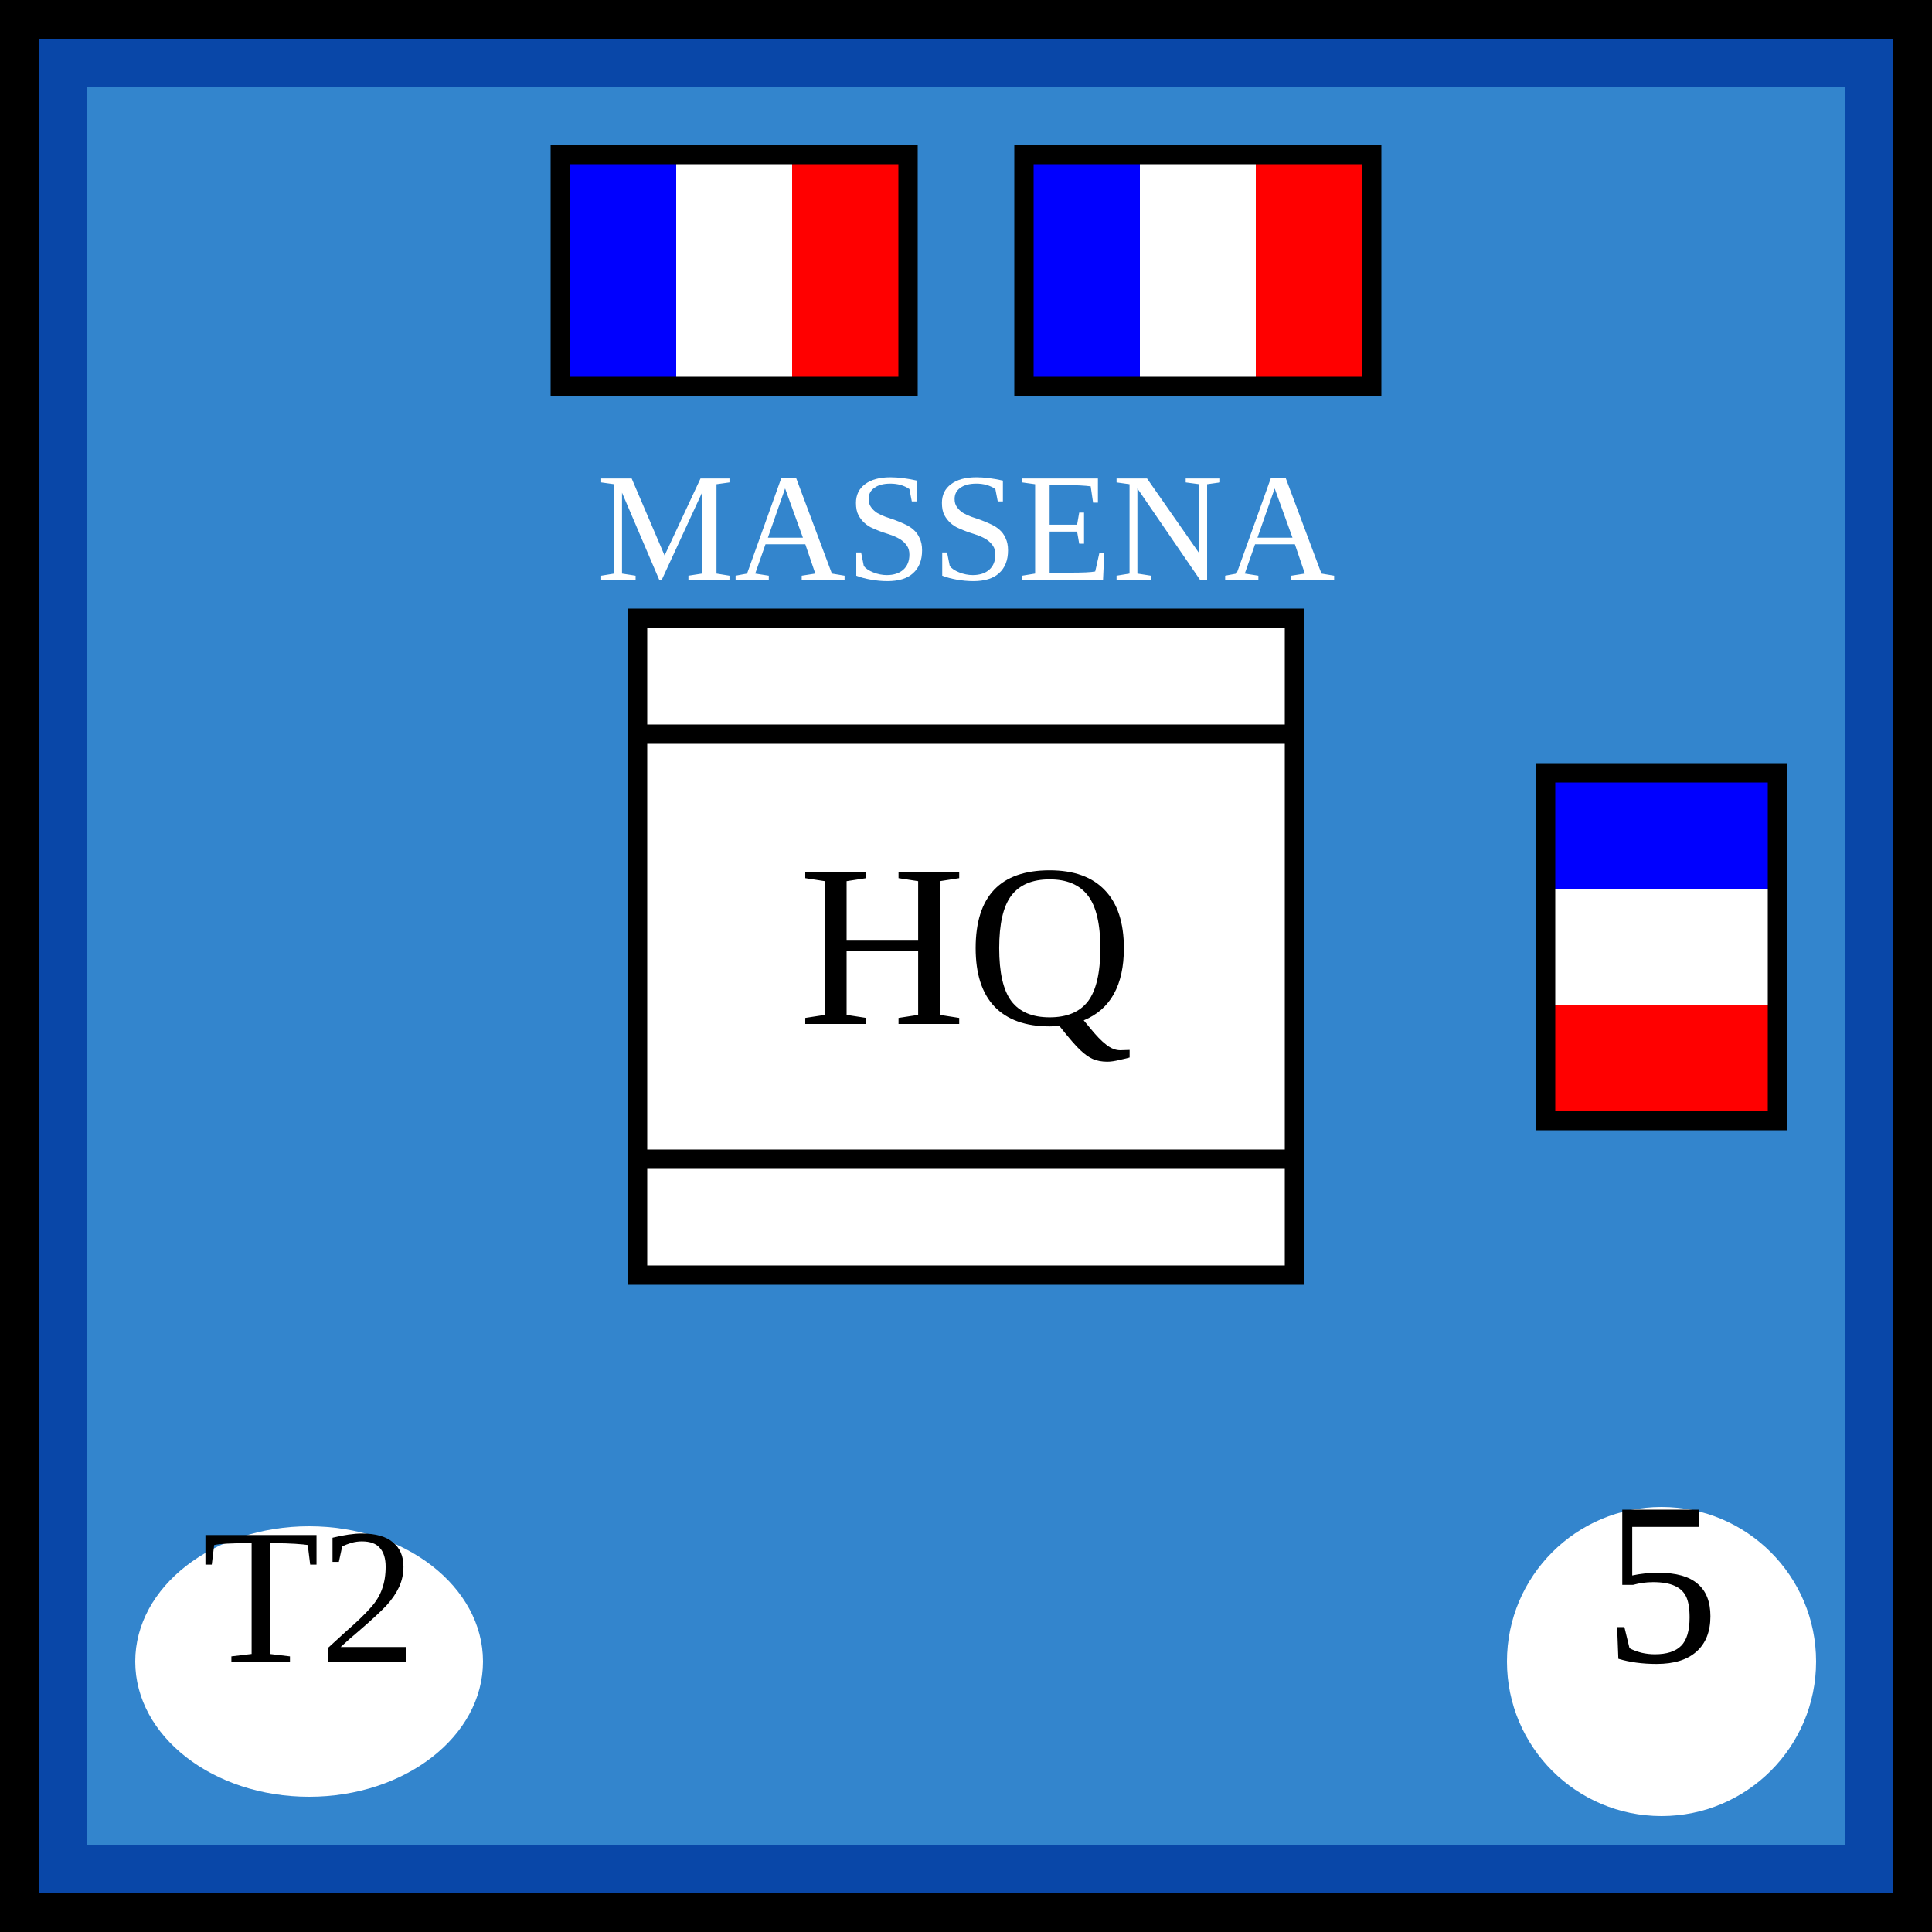
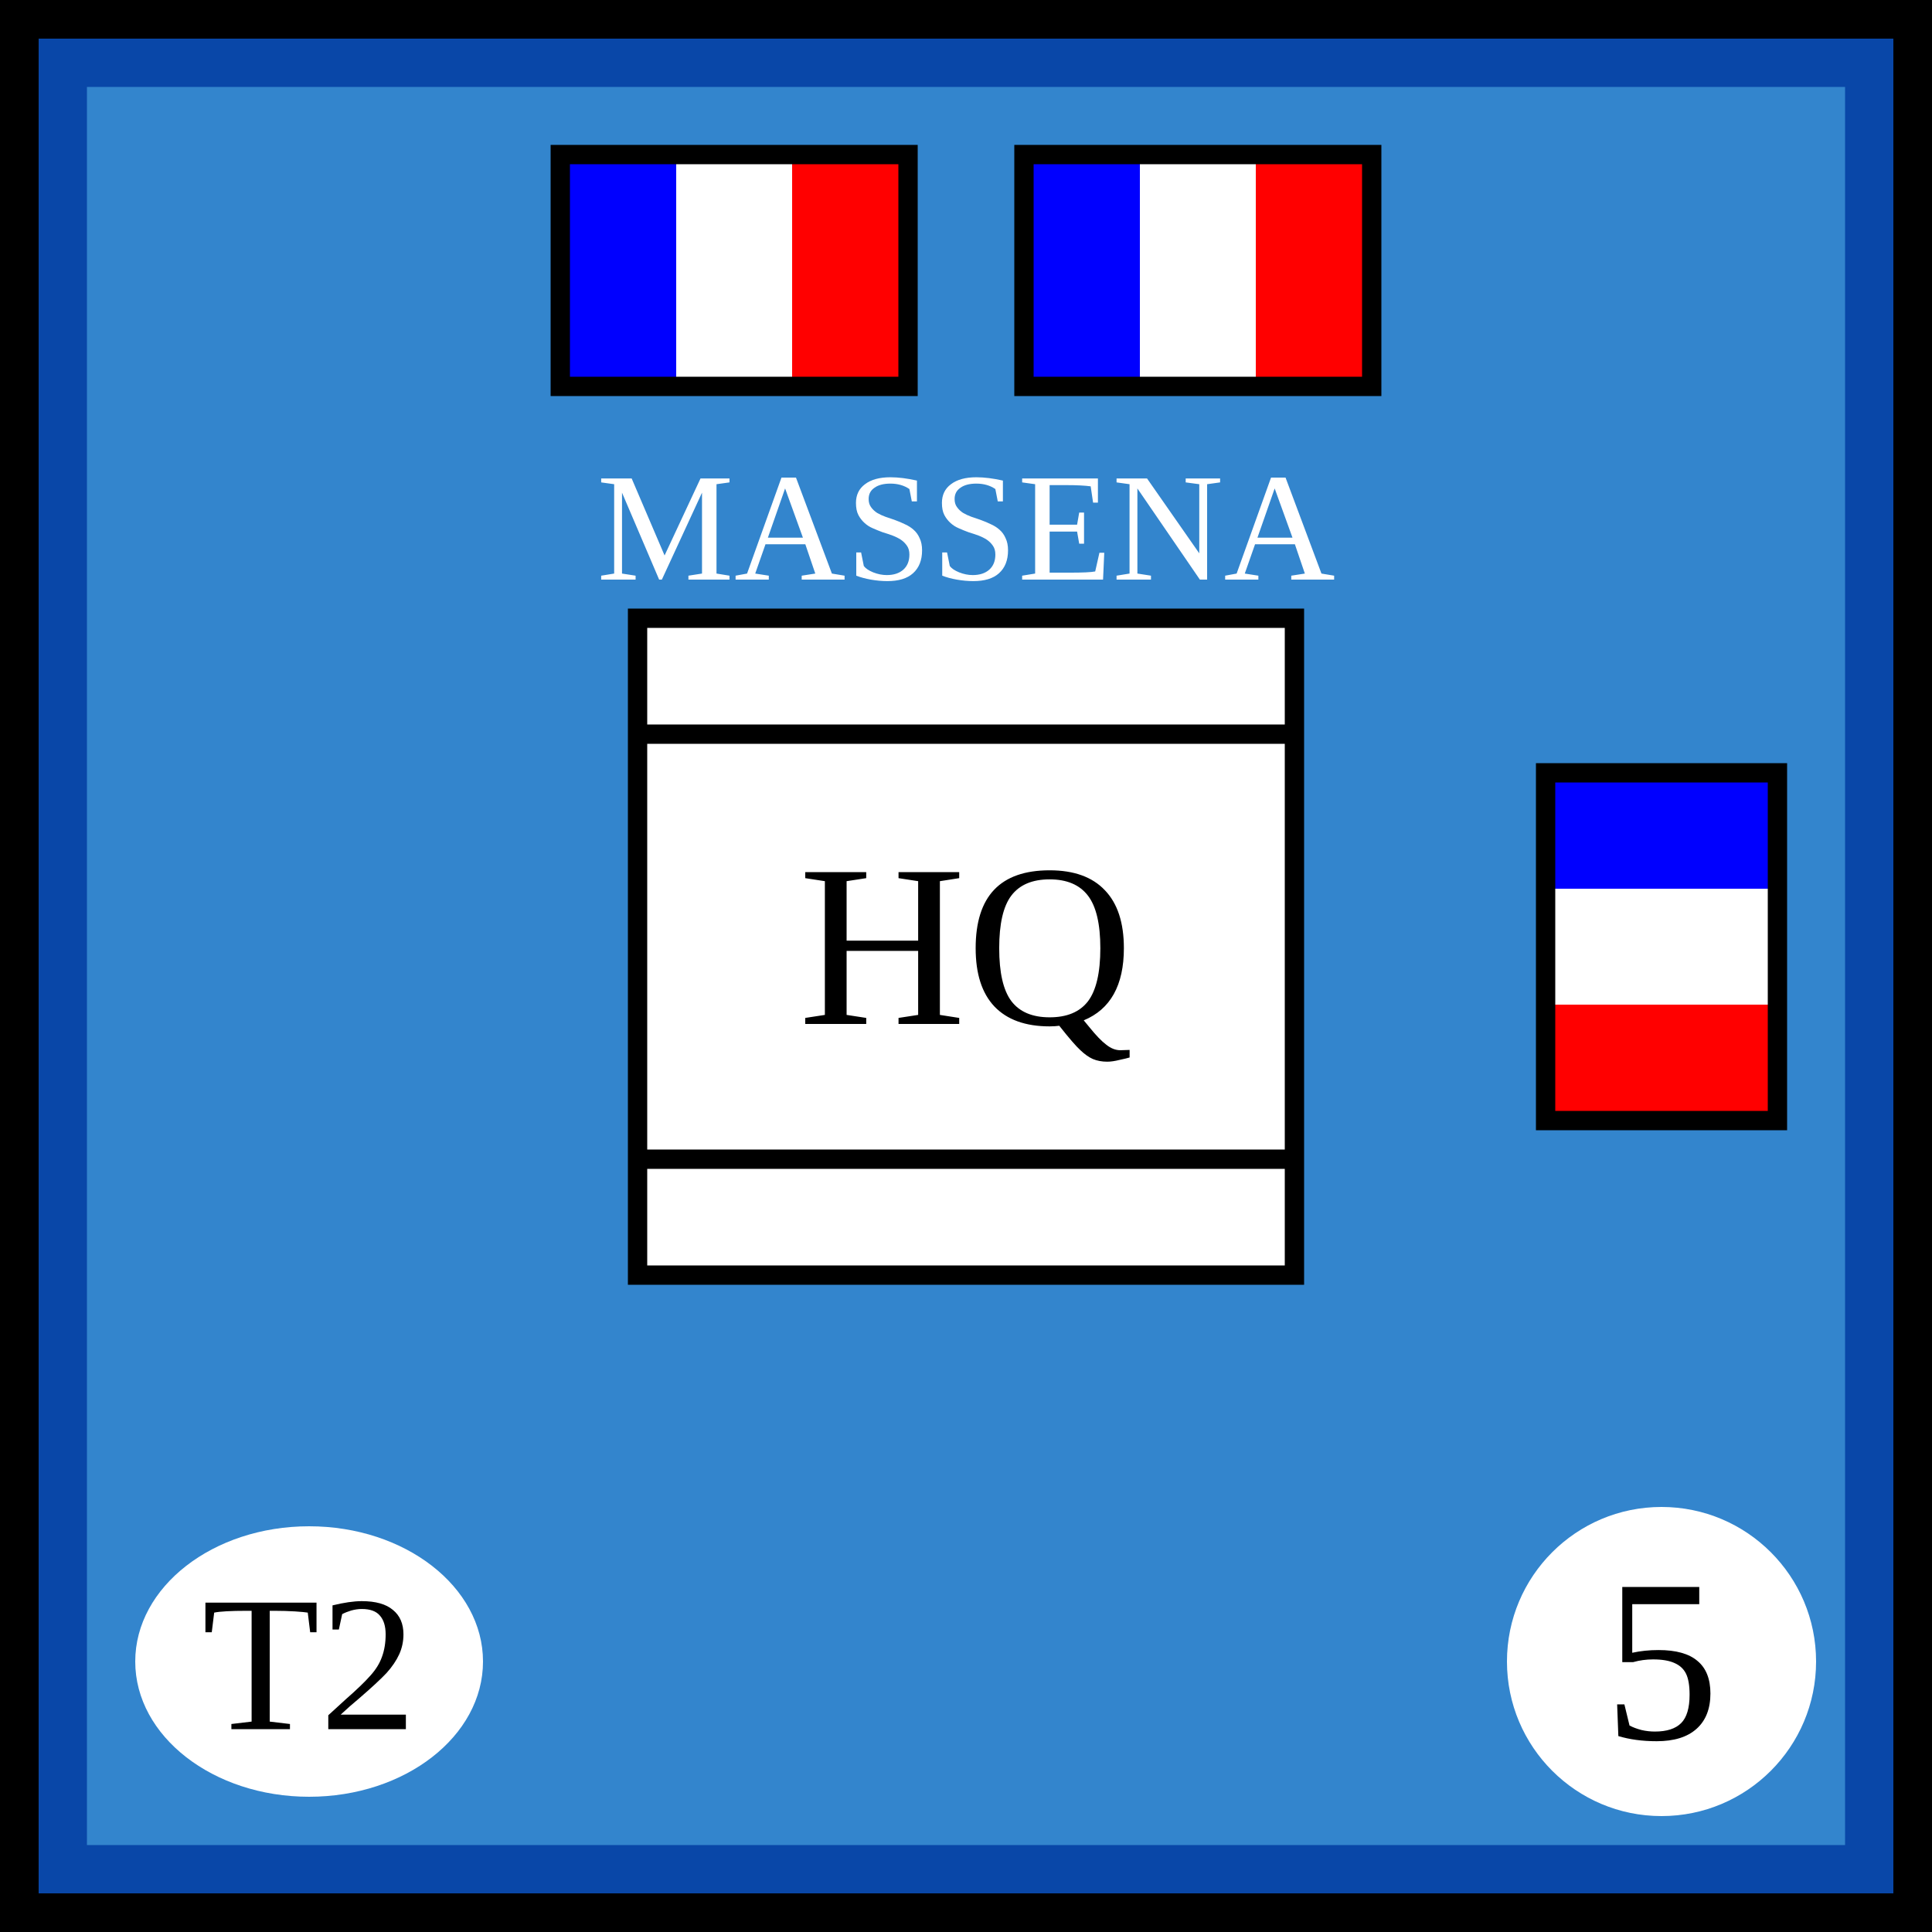
<svg xmlns="http://www.w3.org/2000/svg" xmlns:xlink="http://www.w3.org/1999/xlink" viewBox="0 0 100 100" width="100" height="100">
  <defs id="common">
    <rect id="background" width="100" height="100" fill="rgb(51,133,205)" stroke="rgb(9,71,168)" stroke-width="9" />
    <g id="border" stroke="black" stroke-width="2">
      <line x1="0" y1="1" x2="100" y2="1" />
      <line x1="1" y1="1" x2="1" y2="100" />
      <line x1="0" y1="99" x2="100" y2="99" />
      <line x1="99" y1="1" x2="99" y2="100" />
    </g>
    <clipPath id="block">
      <use xlink:href="#background" />
    </clipPath>
  </defs>
  <g id="unit">
    <use xlink:href="#background" clip-path="url(#block)" />
    <use xlink:href="#border" clip-path="url(#block)" />
    <g id="symbol" text-anchor="middle">
      <text x="50" y="30" font-size="8" fill="white">MASSENA</text>
      <rect x="33" y="32" width="34" height="34" fill="white" stroke="black" />
      <text x="50" y="53" font-size="12">HQ</text>
      <line x1="33" y1="38" x2="67" y2="38" stroke="black" />
      <line x1="33" y1="60" x2="67" y2="60" stroke="black" />
    </g>
    <g id="attributes" text-anchor="middle" font-size="12">
      <g id="movement">
        <circle cx="86" cy="86" r="8" fill="white" />
-         <text x="86" y="86">5</text>
+         <text x="86" y="90">5</text>
      </g>
      <g id="arrival">
        <ellipse cx="16" cy="86" rx="9" ry="7" fill="white" />
-         <text x="16" y="86" font-size="10">T2</text>
+         <text x="16" y="89.5" font-size="10">T2</text>
      </g>
    </g>
    <defs>
      <g id="french_flag">
        <linearGradient id="french_flag_colors" x2="100%" y2="0%">
          <stop offset="33.3%" stop-color="blue" />
          <stop offset="33.3%" stop-color="white" />
          <stop offset="66.7%" stop-color="white" />
          <stop offset="66.7%" stop-color="red" />
        </linearGradient>
        <rect id="french_flag_rectangle" width="18" height="12" fill="url(#french_flag_colors)" stroke="black" stroke-width="1" />
      </g>
    </defs>
    <g id="strength2">
      <use xlink:href="#french_flag" x="29" y="8" />
      <use xlink:href="#french_flag" x="53" y="8" />
    </g>
    <g id="strength1">
      <use xlink:href="#french_flag" x="80" y="48" transform="rotate(90, 90 50)" />
    </g>
  </g>
</svg>
